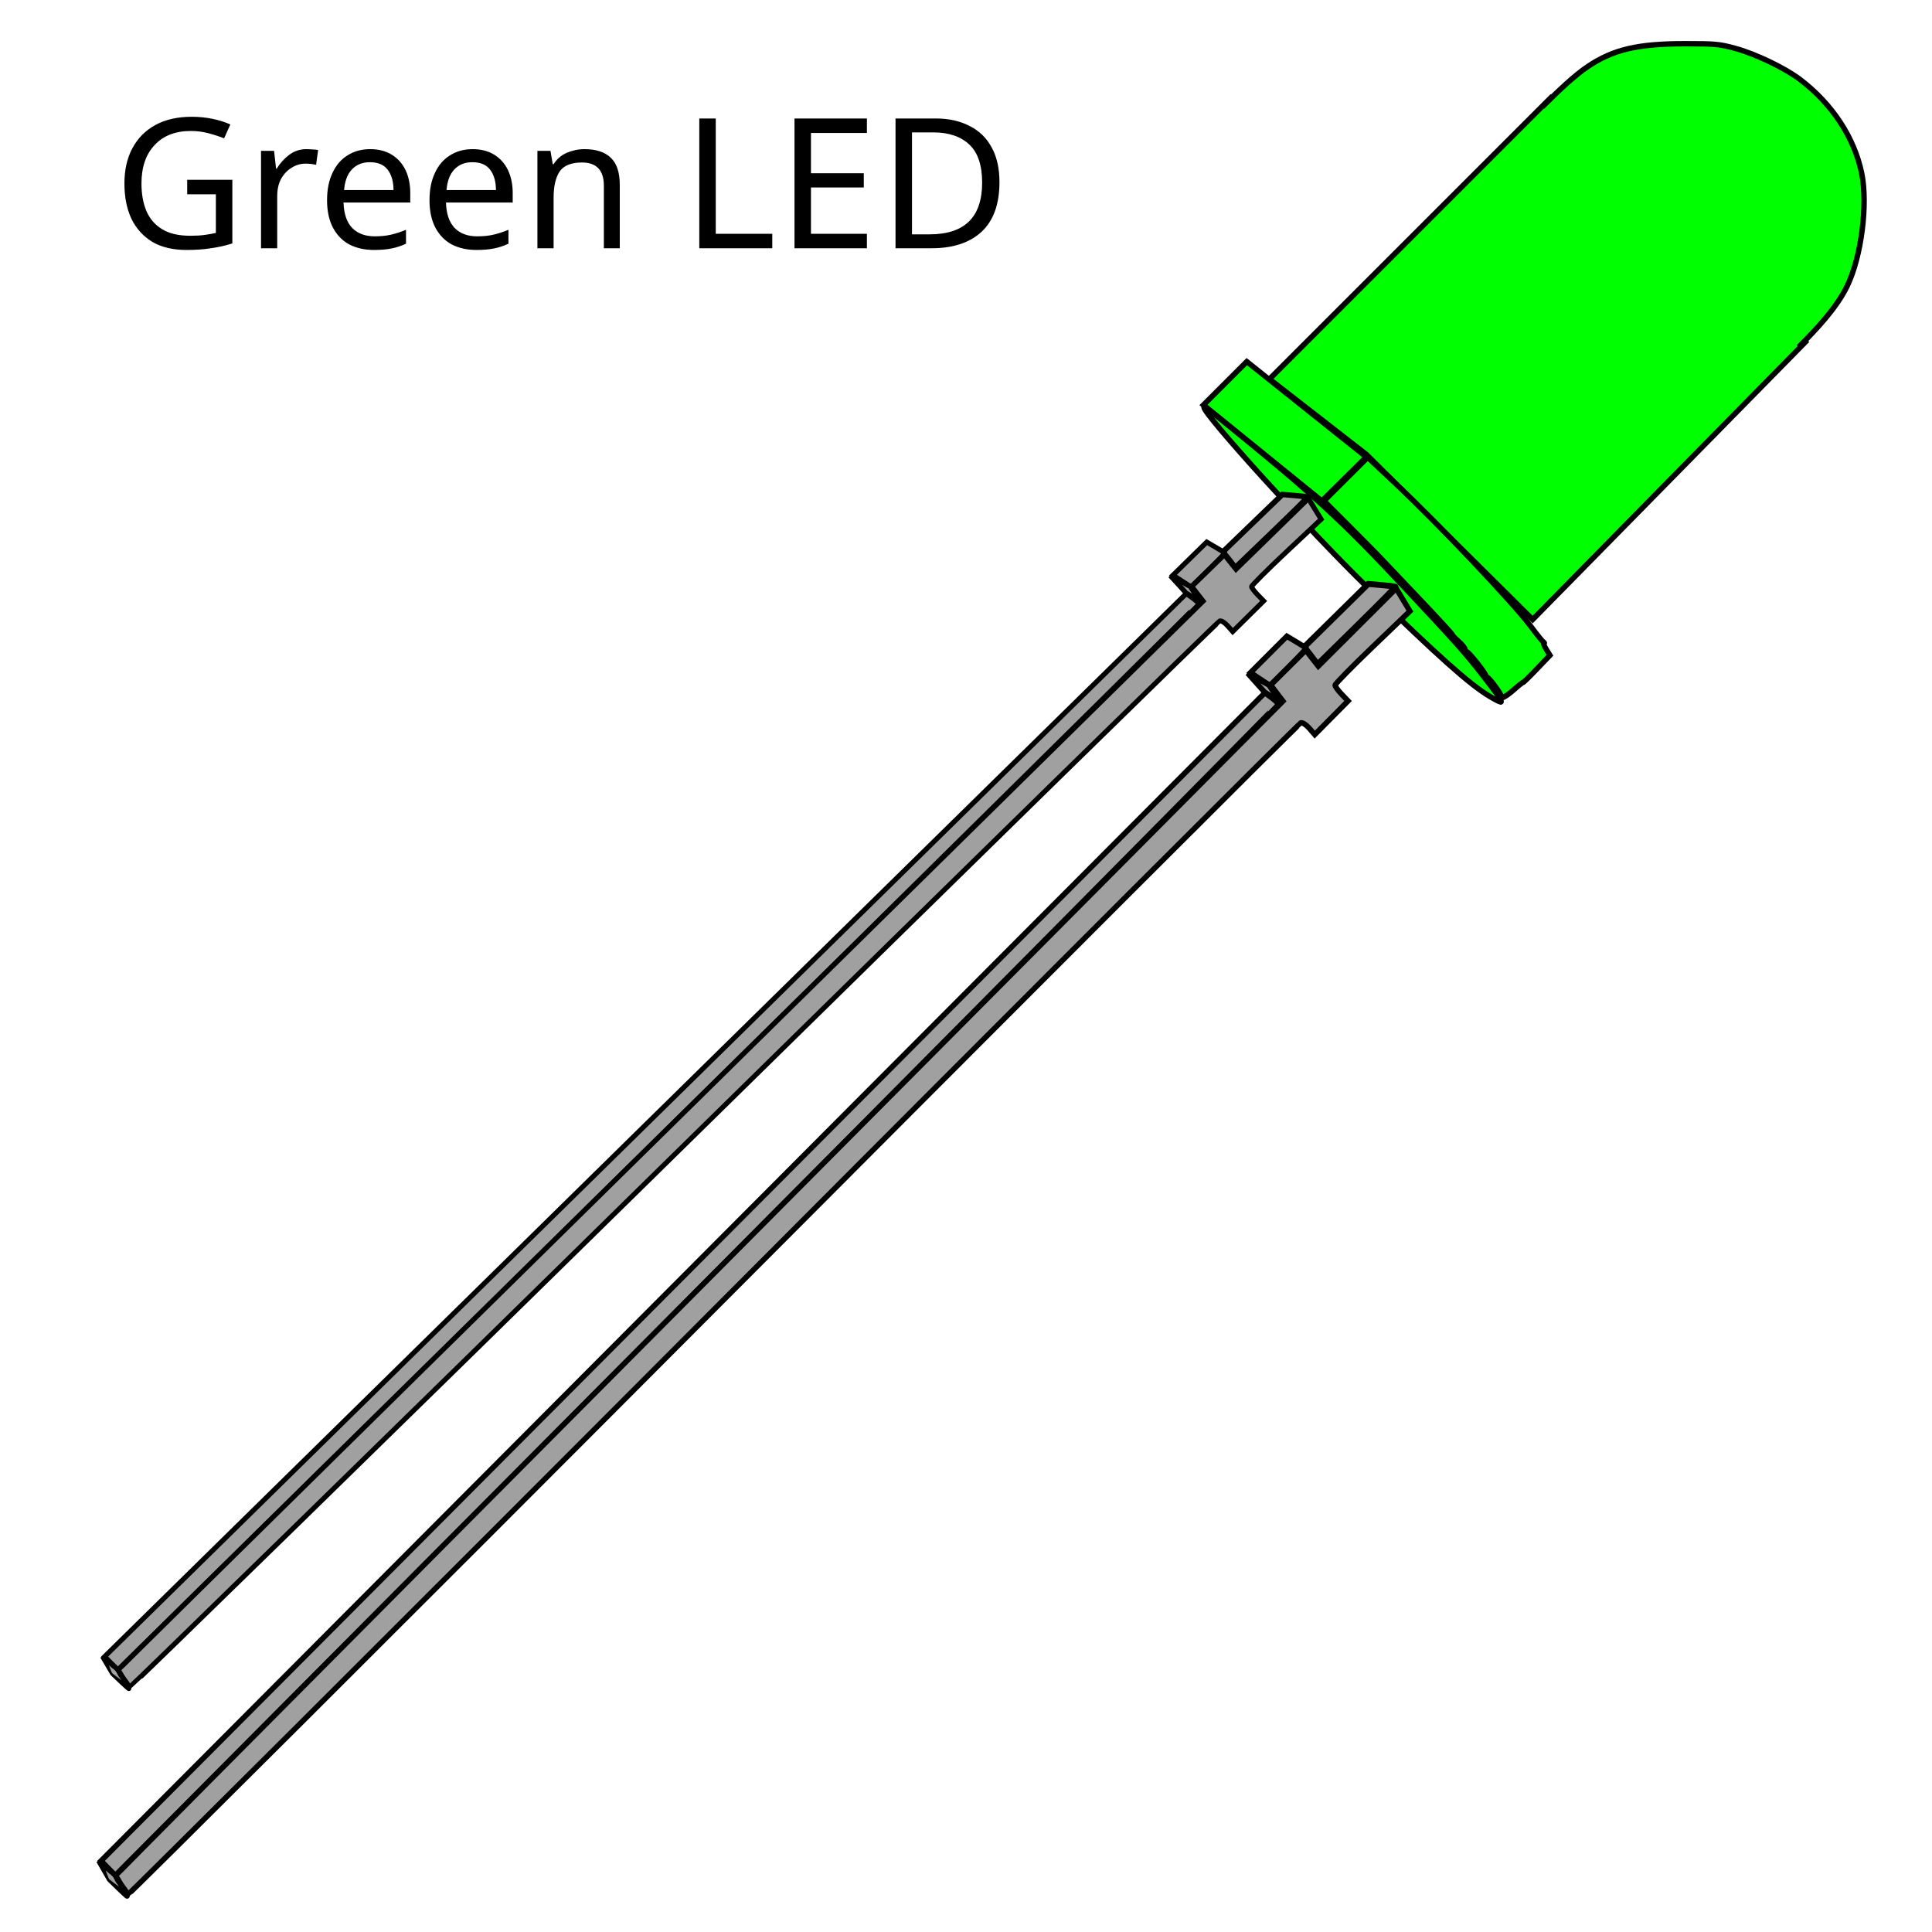
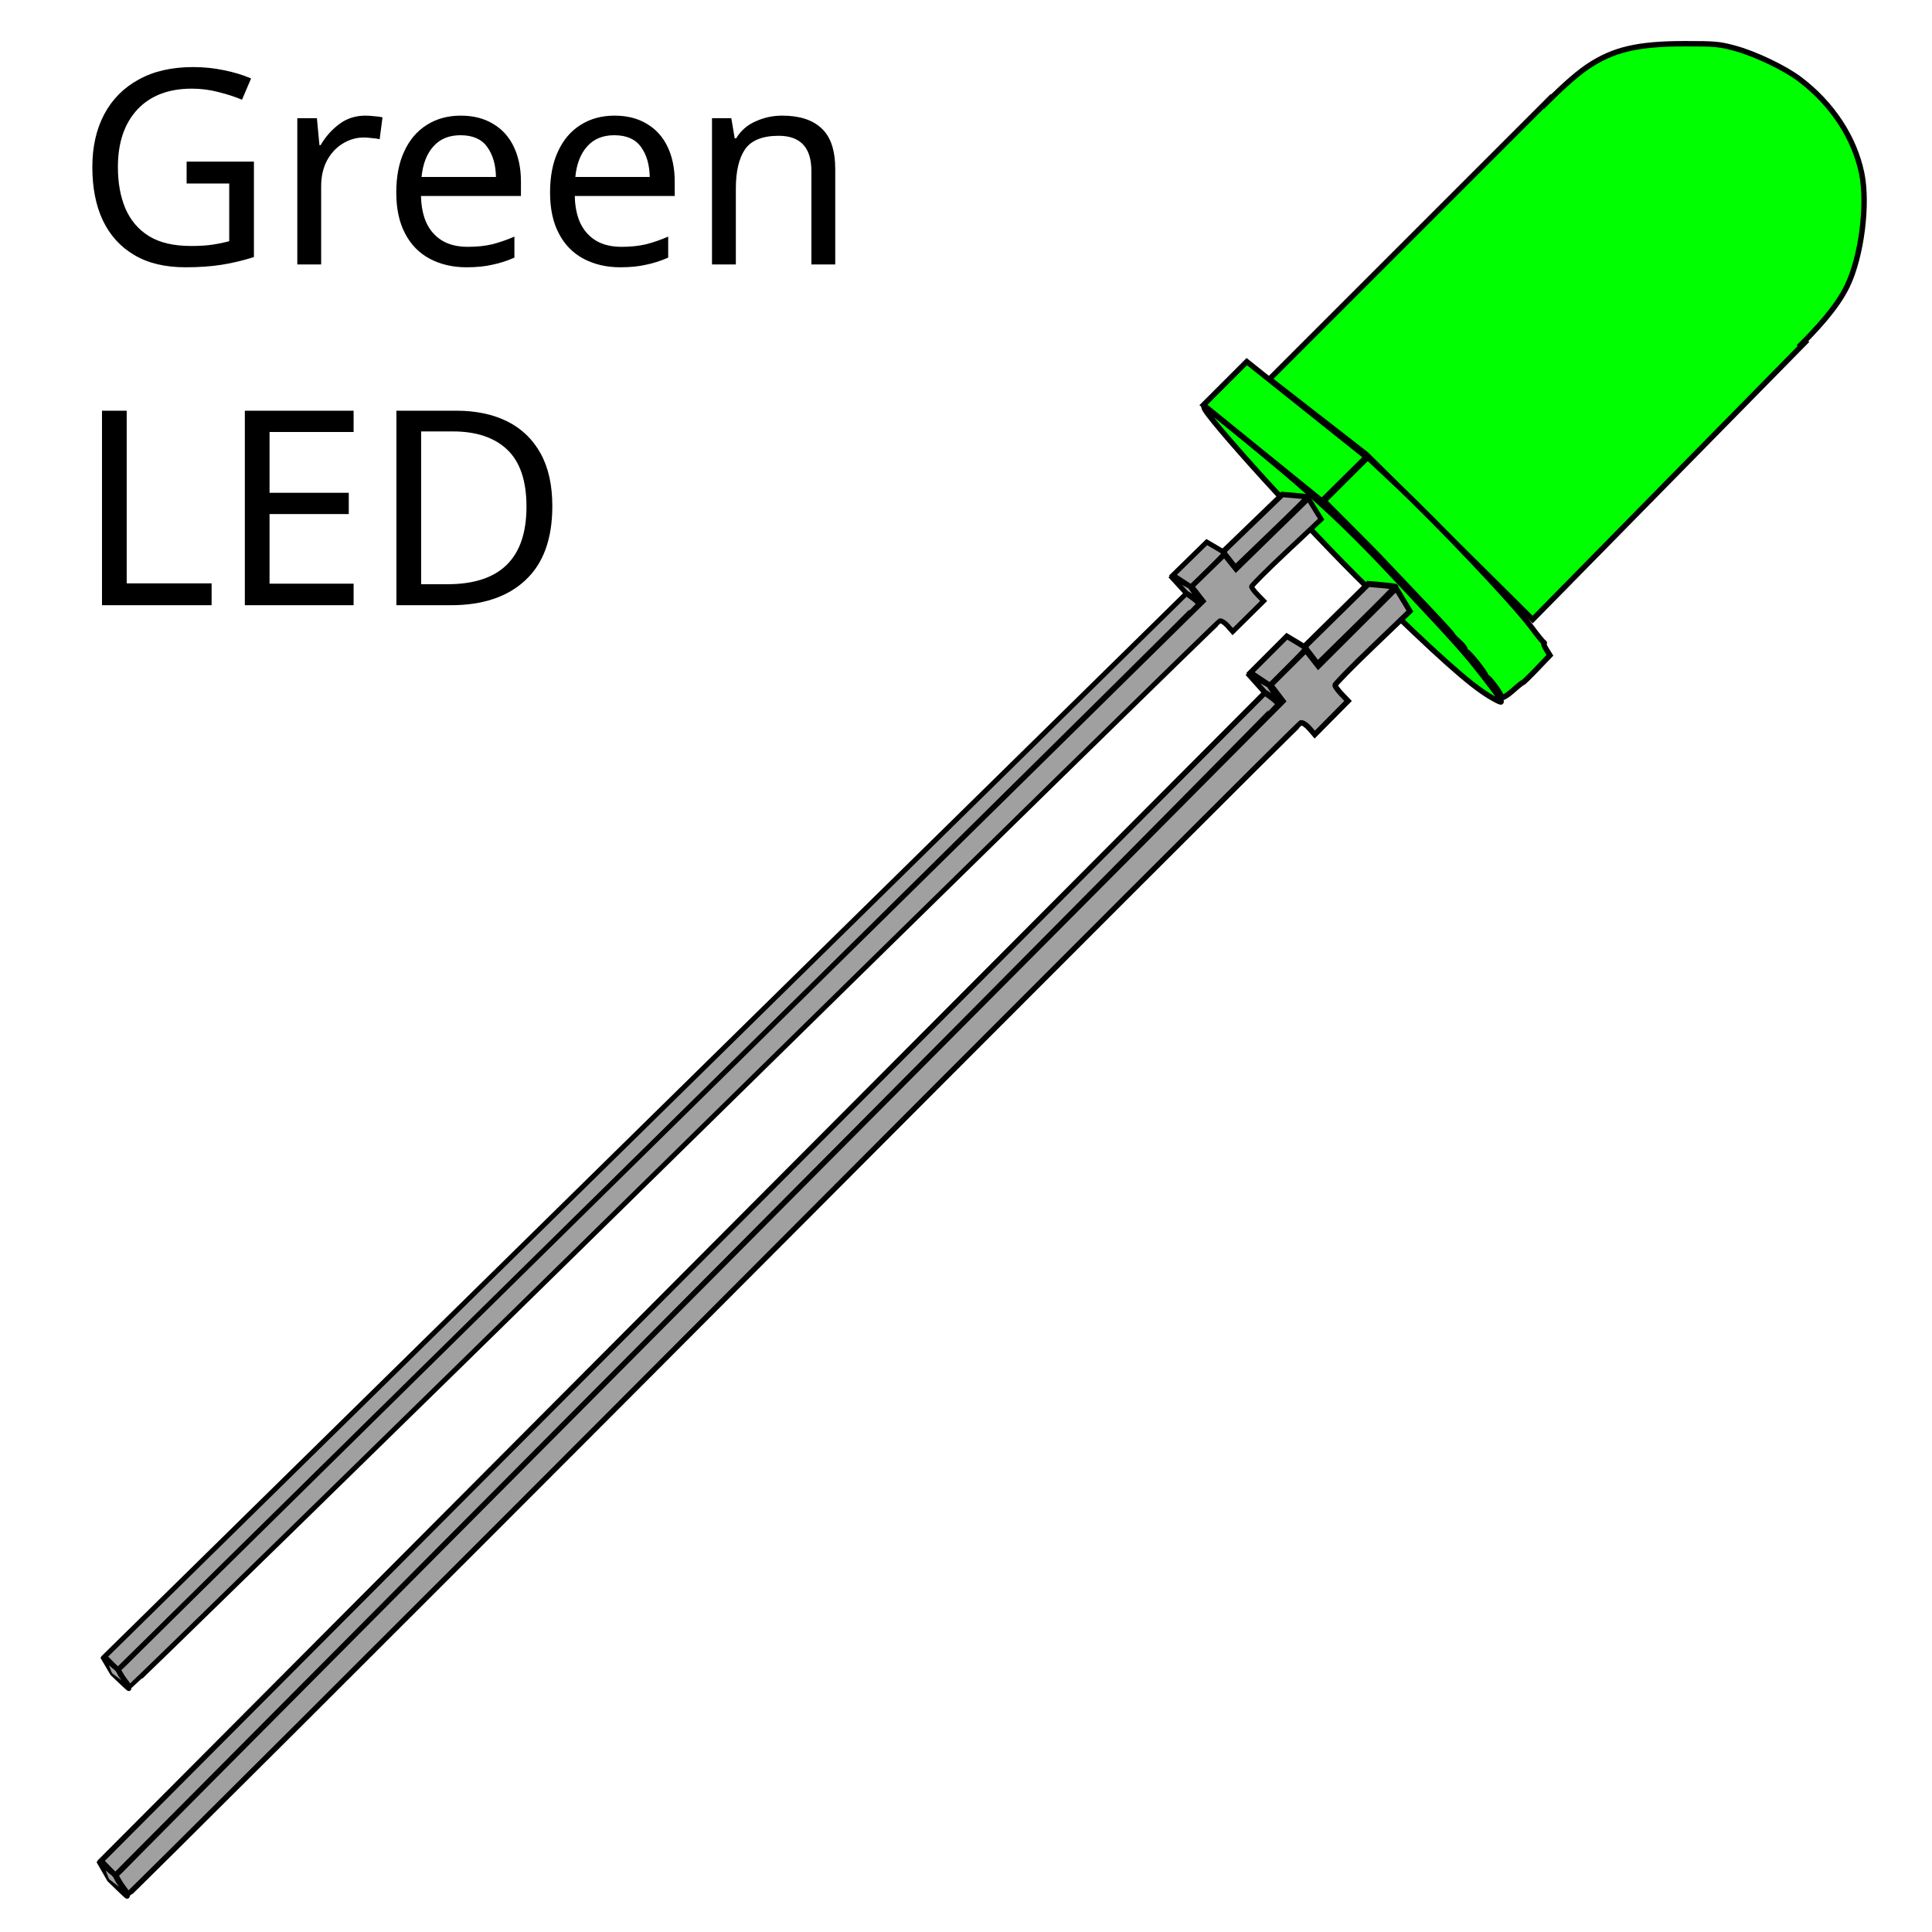
<svg xmlns="http://www.w3.org/2000/svg" width="30mm" height="30mm" viewBox="0 0 106.299 106.299" id="svg53981" version="1.1">
  <defs id="defs53983">
    <clipPath clipPathUnits="userSpaceOnUse" id="clipPath3016">
      <path d="m 77.297,443.169 c -7.041,-11.131 -10.723,-14.787 -21.852,-21.852 l 0,0 c -5.511,-3.49 -5.972,-10.8 -3.023,-13.749 l 0,0 3.379,-3.38 c 2.941,-2.943 10.265,-2.482 13.754,3.026 l 0,0 c 7.033,11.138 10.719,14.8 21.847,21.849 l 0,0 c 5.506,3.497 5.979,10.807 3.031,13.752 l 0,0 -3.382,3.383 c -1.162,1.164 -3.006,1.796 -5.027,1.796 l 0,0 c -3.099,0 -6.613,-1.486 -8.727,-4.825" id="path3018" />
    </clipPath>
  </defs>
  <g id="layer1" transform="translate(-338.236,-344.1417)">
-     <text xml:space="preserve" style="font-style:normal;font-variant:normal;font-weight:normal;font-stretch:normal;font-size:25px;line-height:125%;font-family:sans-serif;-inkscape-font-specification:'sans-serif, Normal';text-align:start;letter-spacing:0px;word-spacing:0px;writing-mode:lr-tb;text-anchor:start;fill:#000000;fill-opacity:1;stroke:none;stroke-width:1px;stroke-linecap:butt;stroke-linejoin:miter;stroke-opacity:1" x="344.474" y="357.799" id="text10372">
-       <tspan x="344.474" y="357.799" id="tspan10376" style="font-size:10px">Green LED</tspan>
+     <text xml:space="preserve" style="font-style:normal;font-variant:normal;font-weight:normal;font-stretch:normal;font-size:25px;line-height:125%;font-family:sans-serif;-inkscape-font-specification:'sans-serif, Normal';text-align:start;letter-spacing:0px;word-spacing:0px;writing-mode:lr-tb;text-anchor:start;fill:#000000;fill-opacity:1;stroke:none;stroke-width:1px;stroke-linecap:butt;stroke-linejoin:miter;stroke-opacity:1" x="342.394" y="358.691" id="text10372">
+       <tspan x="342.394" y="358.691" id="tspan10376" style="font-size:15px">Green</tspan>
+       <tspan x="342.394" y="377.441" style="font-size:15px" id="tspan14592">LED</tspan>
    </text>
    <g transform="matrix(0.7698511,0,0,0.7698511,-41.68905,70.95191)" id="g11906">
      <g id="g23194-94" style="fill:#00ff00;fill-opacity:1" transform="matrix(1.877422,0,0,1.877422,-501.779,-681.9885)">
        <path id="path8272-8" d="m 578.457,566.704 10.703,-10.703 9.701,9.291 -10.384,10.566 -6.33,-6.285 z" style="color:#000000;clip-rule:nonzero;overflow:visible;visibility:visible;opacity:1;isolation:auto;mix-blend-mode:normal;color-interpolation:sRGB;color-interpolation-filters:linearRGB;solid-color:#000000;solid-opacity:1;fill:#00ff00;fill-opacity:1;fill-rule:evenodd;stroke:#000000;stroke-width:0.206;stroke-linecap:butt;stroke-linejoin:miter;stroke-miterlimit:4;stroke-dasharray:none;stroke-dashoffset:0;stroke-opacity:1;color-rendering:auto;image-rendering:auto;shape-rendering:auto;text-rendering:auto;enable-background:accumulate" />
        <path style="fill:#00ff00;fill-opacity:1;stroke:#000000;stroke-width:0.206;stroke-linecap:butt;stroke-linejoin:miter;stroke-miterlimit:4;stroke-dasharray:none;stroke-opacity:1" d="m 588.837,556.348 c 0.552,-0.552 1.208,-1.187 1.742,-1.545 0.97,-0.649 1.897,-0.866 3.698,-0.866 1.163,-2e-4 1.304,0.013 1.9,0.174 0.773,0.208 1.904,0.75 2.48,1.188 1.224,0.93 2.067,2.214 2.346,3.572 0.241,1.175 -0.009,3.164 -0.551,4.287 -0.407,0.845 -1.205,1.683 -1.851,2.327" id="path8011-3-6-09" />
        <path style="fill:#00ff00;fill-opacity:1;stroke:#000000;stroke-width:0.206;stroke-linecap:butt;stroke-linejoin:miter;stroke-miterlimit:4;stroke-dasharray:none;stroke-opacity:1" d="m 586.832,578.777 c -0.766,-0.461 -1.945,-1.514 -4.669,-4.168 -2.172,-2.117 -6.199,-6.555 -6.199,-6.833 0,-0.035 0.227,0.121 0.505,0.347 3.677,2.982 4.672,3.891 7.111,6.496 1.982,2.117 2.334,2.511 2.989,3.353 0.607,0.78 0.773,1.026 0.69,1.026 -0.033,0 -0.226,-0.1 -0.429,-0.222 z" id="path8015-0-4-3" />
        <path style="fill:#00ff00;fill-opacity:1;stroke:#000000;stroke-width:0.206;stroke-linecap:butt;stroke-linejoin:miter;stroke-miterlimit:4;stroke-dasharray:none;stroke-opacity:1" d="m 587.273,578.783 c 0.047,-0.047 -0.459,-0.733 -0.541,-0.733 -0.031,0 -0.05,-0.023 -0.041,-0.051 0.022,-0.07 -0.648,-0.915 -0.726,-0.915 -0.035,0 -0.063,-0.041 -0.063,-0.09 0,-0.05 -0.109,-0.185 -0.242,-0.302 -0.133,-0.117 -0.242,-0.233 -0.242,-0.259 0,-0.025 -0.589,-0.665 -1.309,-1.421 -0.72,-0.756 -1.386,-1.458 -1.481,-1.559 -0.095,-0.102 -0.605,-0.618 -1.134,-1.148 l -0.961,-0.963 0.832,-0.829 0.832,-0.829 1.008,0.947 c 1.698,1.596 4.555,4.613 5.224,5.515 0.212,0.286 0.418,0.541 0.458,0.567 0.04,0.026 0.049,0.048 0.02,0.048 -0.029,5.1e-4 0.009,0.103 0.087,0.229 l 0.141,0.228 -0.506,0.529 c -0.278,0.291 -0.514,0.521 -0.525,0.51 -0.01,-0.01 -0.166,0.113 -0.345,0.274 -0.179,0.161 -0.371,0.293 -0.426,0.293 -0.055,0 -0.083,-0.018 -0.061,-0.039 z" id="path8021-7-1-0" />
        <path id="path8205-8" d="m 575.945,567.689 1.65,-1.65 4.549,3.631 -1.691,1.675 z" style="color:#000000;clip-rule:nonzero;overflow:visible;visibility:visible;opacity:1;isolation:auto;mix-blend-mode:normal;color-interpolation:sRGB;color-interpolation-filters:linearRGB;solid-color:#000000;solid-opacity:1;fill:#00ff00;fill-opacity:1;fill-rule:evenodd;stroke:#000000;stroke-width:0.206;stroke-linecap:butt;stroke-linejoin:miter;stroke-miterlimit:4;stroke-dasharray:none;stroke-dashoffset:0;stroke-opacity:1;color-rendering:auto;image-rendering:auto;shape-rendering:auto;text-rendering:auto;enable-background:accumulate" />
      </g>
      <g transform="matrix(2.247762,0,0,-2.20095,1.91135,1349.845)" id="g8121-2-5">
        <path style="fill:#a0a0a0;stroke:#000000;stroke-width:0.176;stroke-linecap:butt;stroke-linejoin:miter;stroke-miterlimit:4;stroke-dasharray:none;stroke-opacity:1" d="m 257.865,433.794 c -0.065,0.087 -0.154,0.203 -0.199,0.257 l -0.081,0.099 0.946,0.932 0.946,0.932 0.389,-0.034 c 0.214,-0.019 0.4,-0.04 0.413,-0.046 0.015,-0.008 -0.421,-0.45 -1.137,-1.154 l -1.161,-1.142 -0.118,0.158 z" id="path8066-1-4" />
        <path style="fill:#a0a0a0;stroke:#000000;stroke-width:0.16;stroke-linecap:butt;stroke-linejoin:miter;stroke-miterlimit:4;stroke-dasharray:none;stroke-opacity:1" d="m 256.285,433.203 -0.286,0.191 0.537,0.537 0.537,0.537 0.275,-0.164 c 0.151,-0.09 0.283,-0.173 0.292,-0.185 0.013,-0.015 -0.13,-0.169 -0.525,-0.564 l -0.543,-0.543 -0.286,0.191 z" id="path8068-38-0" />
        <path style="fill:#a0a0a0;stroke:#000000;stroke-width:0.16;stroke-linecap:butt;stroke-linejoin:miter;stroke-miterlimit:4;stroke-dasharray:none;stroke-opacity:1" d="m 222.241,398.062 -0.21,0.217 17.196,17.259 17.196,17.259 0.194,-0.142 c 0.107,-0.078 0.194,-0.163 0.194,-0.187 0,-0.045 -20.164,-20.376 -29.459,-29.703 l -4.903,-4.92 -0.21,0.217 z" id="path8086-4-0" />
        <path style="fill:#a0a0a0;stroke:#000000;stroke-width:0.16;stroke-linecap:butt;stroke-linejoin:miter;stroke-miterlimit:4;stroke-dasharray:none;stroke-opacity:1" d="m 222.668,397.515 c -0.102,0.122 -0.217,0.294 -0.206,0.326 0.018,0.05 15.555,15.655 30.017,30.203 l 4.479,4.506 -0.181,0.238 -0.181,0.238 0.518,0.515 0.518,0.515 0.185,-0.236 0.185,-0.236 1.151,1.149 1.151,1.149 0.203,-0.336 0.203,-0.336 -1.106,-1.061 c -0.608,-0.583 -1.106,-1.091 -1.105,-1.127 3.5e-4,-0.037 0.087,-0.157 0.192,-0.266 l 0.191,-0.2 -0.492,-0.497 -0.492,-0.497 -0.16,0.185 c -0.088,0.102 -0.2,0.175 -0.249,0.162 -0.049,-0.013 -7.85,-7.811 -17.336,-17.329 -9.486,-9.519 -17.292,-17.291 -17.321,-17.291 -0.029,0 -0.064,0.106 -0.166,0.227 z" id="path8090-8-6" />
        <path style="color:#000000;clip-rule:nonzero;overflow:visible;visibility:visible;opacity:1;isolation:auto;mix-blend-mode:normal;color-interpolation:sRGB;color-interpolation-filters:linearRGB;solid-color:#000000;solid-opacity:1;fill:#a0a0a0;fill-opacity:1;fill-rule:evenodd;stroke:#000000;stroke-width:0.16;stroke-linecap:butt;stroke-linejoin:miter;stroke-miterlimit:4;stroke-dasharray:none;stroke-dashoffset:0;stroke-opacity:1;color-rendering:auto;image-rendering:auto;shape-rendering:auto;text-rendering:auto;enable-background:accumulate" d="m 255.916,433.375 0.497,-0.556 0.475,-0.306 -0.341,0.512 z" id="path8100-76-0" />
        <path style="color:#000000;clip-rule:nonzero;overflow:visible;visibility:visible;opacity:1;isolation:auto;mix-blend-mode:normal;color-interpolation:sRGB;color-interpolation-filters:linearRGB;solid-color:#000000;solid-opacity:1;fill:none;fill-opacity:1;fill-rule:evenodd;stroke:#000000;stroke-width:0.16;stroke-linecap:butt;stroke-linejoin:miter;stroke-miterlimit:4;stroke-dasharray:none;stroke-dashoffset:0;stroke-opacity:1;color-rendering:auto;image-rendering:auto;shape-rendering:auto;text-rendering:auto;enable-background:accumulate" d="m 221.965,398.282 0.317,-0.552 c 0,0 0.527,-0.522 0.522,-0.491 -0.005,0.031 -0.336,0.601 -0.336,0.601 z" id="path8102-5-1" />
        <path style="fill:#a0a0a0;stroke:none;stroke-width:1px;stroke-linecap:butt;stroke-linejoin:miter;stroke-opacity:1" d="m 278.029,555.479 c -0.088,-0.068 -0.169,-0.132 -0.181,-0.142 -0.019,-0.016 -0.027,-0.033 -0.081,-0.174 -0.033,-0.086 -0.059,-0.156 -0.058,-0.156 0.006,0 0.219,0.192 0.244,0.22 0.016,0.018 0.041,0.057 0.056,0.087 0.032,0.064 0.078,0.136 0.142,0.221 0.046,0.062 0.05,0.068 0.042,0.067 -0.002,-2.4e-4 -0.076,-0.056 -0.164,-0.125 z" id="path8104-1-6" transform="matrix(0.8,0,0,-0.8,0,842)" />
      </g>
      <g id="g8121-8-8-7" transform="matrix(2.418386,0,0,-2.418386,-36.2281,1451.044)">
        <path style="fill:#a0a0a0;stroke:#000000;stroke-width:0.176;stroke-linecap:butt;stroke-linejoin:miter;stroke-miterlimit:4;stroke-dasharray:none;stroke-opacity:1" d="m 257.865,433.794 c -0.065,0.087 -0.154,0.203 -0.199,0.257 l -0.081,0.099 0.946,0.932 0.946,0.932 0.389,-0.034 c 0.214,-0.019 0.4,-0.04 0.413,-0.046 0.015,-0.008 -0.421,-0.45 -1.137,-1.154 l -1.161,-1.142 -0.118,0.158 z" id="path8066-5-9-12" />
        <path style="fill:#a0a0a0;stroke:#000000;stroke-width:0.16;stroke-linecap:butt;stroke-linejoin:miter;stroke-miterlimit:4;stroke-dasharray:none;stroke-opacity:1" d="m 256.285,433.203 -0.286,0.191 0.537,0.537 0.537,0.537 0.275,-0.164 c 0.151,-0.09 0.283,-0.173 0.292,-0.185 0.013,-0.015 -0.13,-0.169 -0.525,-0.564 l -0.543,-0.543 -0.286,0.191 z" id="path8068-3-7-5" />
        <path style="fill:#a0a0a0;stroke:#000000;stroke-width:0.16;stroke-linecap:butt;stroke-linejoin:miter;stroke-miterlimit:4;stroke-dasharray:none;stroke-opacity:1" d="m 222.241,398.062 -0.21,0.217 17.196,17.259 17.196,17.259 0.194,-0.142 c 0.107,-0.078 0.194,-0.163 0.194,-0.187 0,-0.045 -20.164,-20.376 -29.459,-29.703 l -4.903,-4.92 -0.21,0.217 z" id="path8086-5-25-35" />
        <path style="fill:#a0a0a0;stroke:#000000;stroke-width:0.16;stroke-linecap:butt;stroke-linejoin:miter;stroke-miterlimit:4;stroke-dasharray:none;stroke-opacity:1" d="m 222.668,397.515 c -0.102,0.122 -0.217,0.294 -0.206,0.326 0.018,0.05 15.555,15.655 30.017,30.203 l 4.479,4.506 -0.181,0.238 -0.181,0.238 0.518,0.515 0.518,0.515 0.185,-0.236 0.185,-0.236 1.151,1.149 1.151,1.149 0.203,-0.336 0.203,-0.336 -1.106,-1.061 c -0.608,-0.583 -1.106,-1.091 -1.105,-1.127 3.5e-4,-0.037 0.087,-0.157 0.192,-0.266 l 0.191,-0.2 -0.492,-0.497 -0.492,-0.497 -0.16,0.185 c -0.088,0.102 -0.2,0.175 -0.249,0.162 -0.049,-0.013 -7.85,-7.811 -17.336,-17.329 -9.486,-9.519 -17.292,-17.291 -17.321,-17.291 -0.029,0 -0.064,0.106 -0.166,0.227 z" id="path8090-9-59-9" />
        <path style="color:#000000;clip-rule:nonzero;overflow:visible;visibility:visible;opacity:1;isolation:auto;mix-blend-mode:normal;color-interpolation:sRGB;color-interpolation-filters:linearRGB;solid-color:#000000;solid-opacity:1;fill:#a0a0a0;fill-opacity:1;fill-rule:evenodd;stroke:#000000;stroke-width:0.16;stroke-linecap:butt;stroke-linejoin:miter;stroke-miterlimit:4;stroke-dasharray:none;stroke-dashoffset:0;stroke-opacity:1;color-rendering:auto;image-rendering:auto;shape-rendering:auto;text-rendering:auto;enable-background:accumulate" d="m 255.916,433.375 0.497,-0.556 0.475,-0.306 -0.341,0.512 z" id="path8100-3-2-0" />
        <path style="color:#000000;clip-rule:nonzero;overflow:visible;visibility:visible;opacity:1;isolation:auto;mix-blend-mode:normal;color-interpolation:sRGB;color-interpolation-filters:linearRGB;solid-color:#000000;solid-opacity:1;fill:none;fill-opacity:1;fill-rule:evenodd;stroke:#000000;stroke-width:0.16;stroke-linecap:butt;stroke-linejoin:miter;stroke-miterlimit:4;stroke-dasharray:none;stroke-dashoffset:0;stroke-opacity:1;color-rendering:auto;image-rendering:auto;shape-rendering:auto;text-rendering:auto;enable-background:accumulate" d="m 221.965,398.282 0.317,-0.552 c 0,0 0.527,-0.522 0.522,-0.491 -0.005,0.031 -0.336,0.601 -0.336,0.601 z" id="path8102-4-1-3" />
        <path style="fill:#a0a0a0;stroke:none;stroke-width:1px;stroke-linecap:butt;stroke-linejoin:miter;stroke-opacity:1" d="m 278.029,555.479 c -0.088,-0.068 -0.169,-0.132 -0.181,-0.142 -0.019,-0.016 -0.027,-0.033 -0.081,-0.174 -0.033,-0.086 -0.059,-0.156 -0.058,-0.156 0.006,0 0.219,0.192 0.244,0.22 0.016,0.018 0.041,0.057 0.056,0.087 0.032,0.064 0.078,0.136 0.142,0.221 0.046,0.062 0.05,0.068 0.042,0.067 -0.002,-2.4e-4 -0.076,-0.056 -0.164,-0.125 z" id="path8104-7-2-7" transform="matrix(0.8,0,0,-0.8,0,842)" />
      </g>
    </g>
  </g>
</svg>
